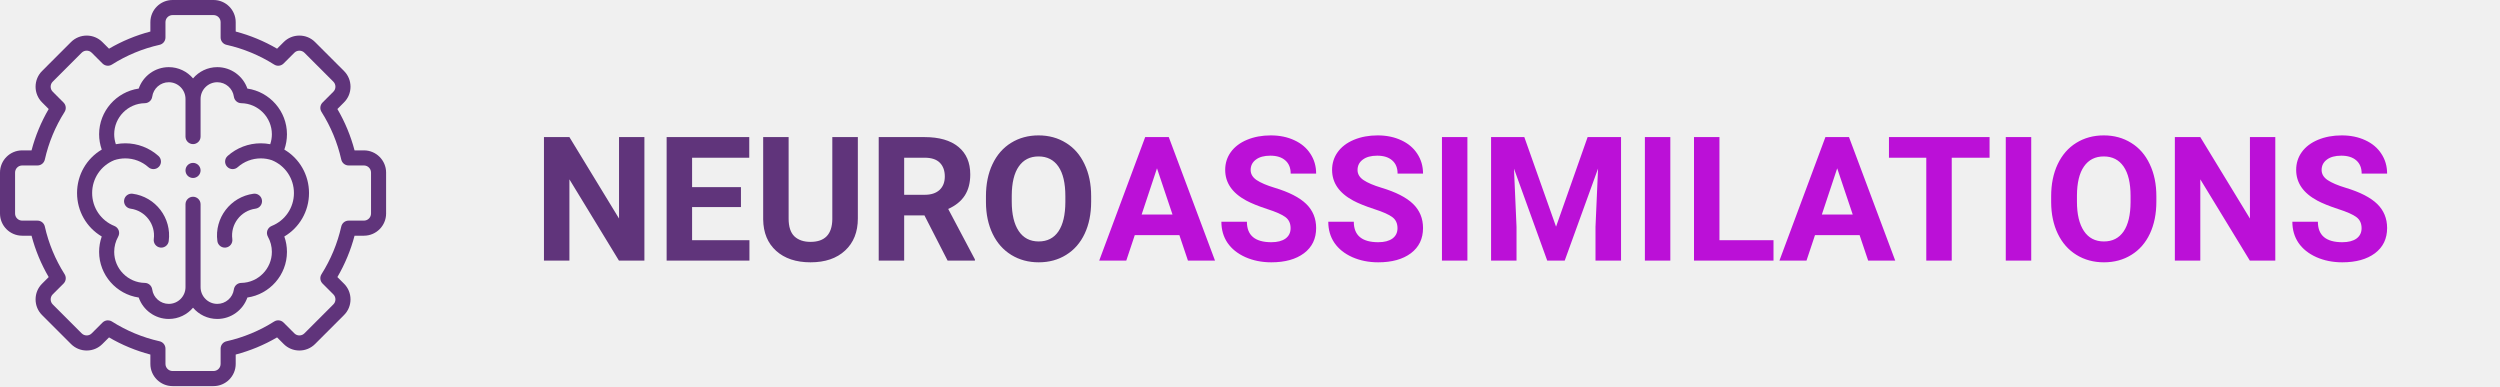
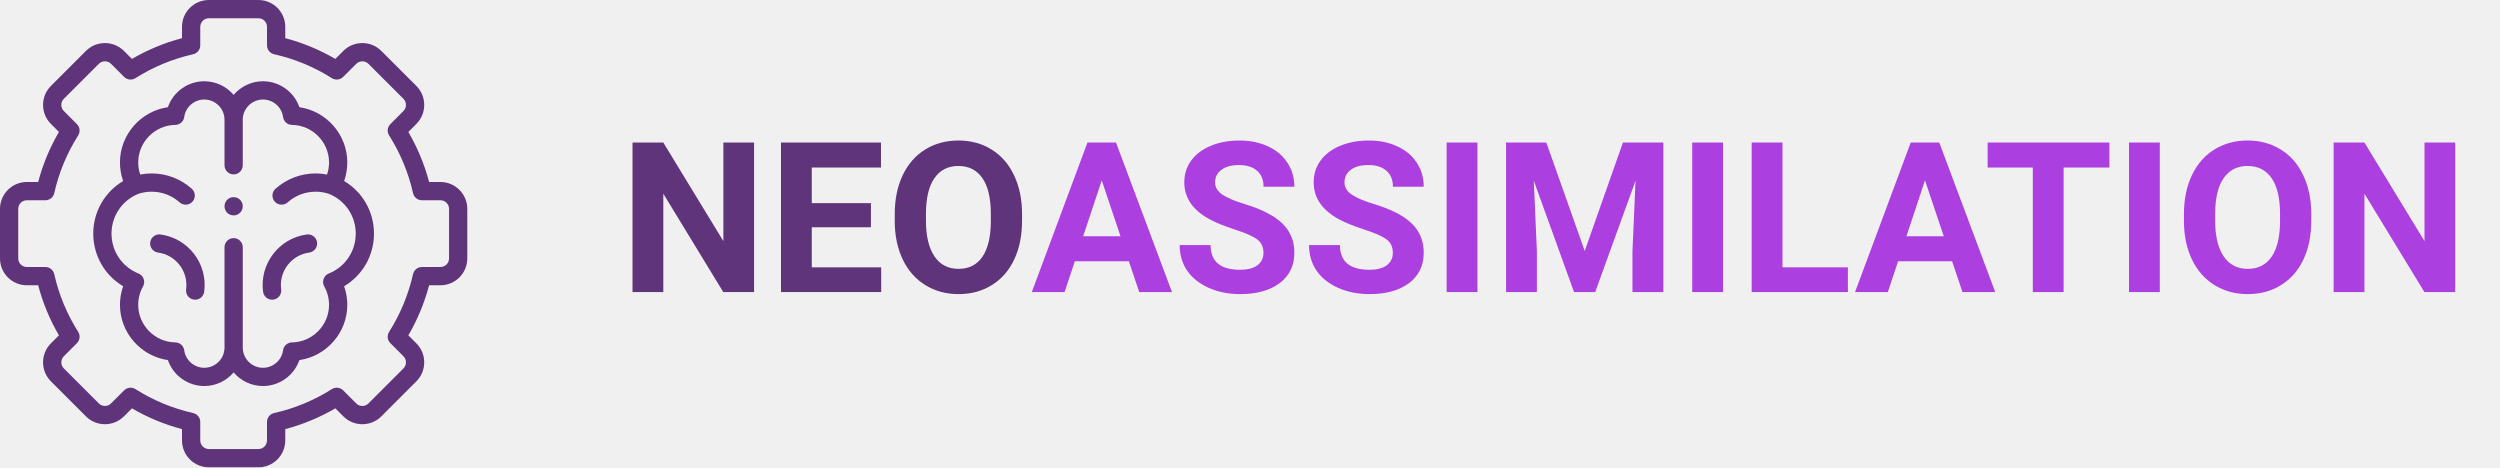
- <svg xmlns="http://www.w3.org/2000/svg" width="259" height="40" viewBox="0 0 259 40" fill="none">
-   <path d="M66.76 27H64.123L58.991 18.58V27H56.354V14.203H58.991L64.132 22.641V14.203H66.76V27ZM76.762 21.454H71.7V24.882H77.641V27H69.063V14.203H77.623V16.339H71.7V19.389H76.762V21.454ZM88.873 14.203V22.632C88.873 24.032 88.434 25.14 87.555 25.954C86.682 26.769 85.487 27.176 83.969 27.176C82.475 27.176 81.288 26.78 80.409 25.989C79.531 25.198 79.082 24.111 79.065 22.729V14.203H81.701V22.649C81.701 23.487 81.901 24.1 82.299 24.486C82.704 24.867 83.26 25.058 83.969 25.058C85.451 25.058 86.204 24.278 86.228 22.72V14.203H88.873ZM95.773 22.315H93.672V27H91.035V14.203H95.79C97.302 14.203 98.468 14.54 99.288 15.214C100.109 15.888 100.519 16.84 100.519 18.07C100.519 18.943 100.328 19.673 99.948 20.259C99.573 20.839 99.001 21.302 98.234 21.648L101.002 26.877V27H98.172L95.773 22.315ZM93.672 20.18H95.799C96.461 20.18 96.974 20.013 97.337 19.679C97.701 19.339 97.882 18.873 97.882 18.281C97.882 17.678 97.709 17.203 97.364 16.857C97.024 16.512 96.499 16.339 95.79 16.339H93.672V20.18ZM113.043 20.892C113.043 22.151 112.821 23.256 112.375 24.205C111.93 25.154 111.291 25.887 110.459 26.402C109.633 26.918 108.684 27.176 107.612 27.176C106.551 27.176 105.605 26.921 104.773 26.411C103.941 25.901 103.296 25.175 102.839 24.231C102.382 23.282 102.151 22.192 102.145 20.962V20.329C102.145 19.069 102.37 17.962 102.822 17.007C103.279 16.046 103.92 15.31 104.746 14.801C105.578 14.285 106.528 14.027 107.594 14.027C108.66 14.027 109.607 14.285 110.433 14.801C111.265 15.31 111.907 16.046 112.358 17.007C112.815 17.962 113.043 19.066 113.043 20.32V20.892ZM110.371 20.311C110.371 18.97 110.131 17.95 109.651 17.253C109.17 16.556 108.485 16.207 107.594 16.207C106.709 16.207 106.027 16.553 105.546 17.244C105.066 17.93 104.823 18.938 104.817 20.268V20.892C104.817 22.198 105.057 23.212 105.537 23.933C106.018 24.653 106.709 25.014 107.612 25.014C108.496 25.014 109.176 24.668 109.651 23.977C110.125 23.279 110.366 22.266 110.371 20.936V20.311Z" fill="#60347B" />
-   <path d="M122.184 24.363H117.561L116.682 27H113.878L118.642 14.203H121.085L125.875 27H123.072L122.184 24.363ZM118.273 22.227H121.472L119.864 17.438L118.273 22.227ZM133.706 23.643C133.706 23.145 133.531 22.764 133.179 22.5C132.827 22.23 132.195 21.949 131.281 21.656C130.367 21.357 129.643 21.064 129.11 20.777C127.657 19.992 126.93 18.935 126.93 17.605C126.93 16.913 127.123 16.298 127.51 15.759C127.903 15.214 128.462 14.789 129.189 14.484C129.921 14.18 130.742 14.027 131.65 14.027C132.564 14.027 133.378 14.194 134.093 14.528C134.808 14.856 135.362 15.322 135.754 15.926C136.153 16.529 136.352 17.215 136.352 17.982H133.715C133.715 17.396 133.531 16.942 133.161 16.62C132.792 16.292 132.274 16.128 131.606 16.128C130.961 16.128 130.46 16.266 130.103 16.541C129.745 16.811 129.567 17.168 129.567 17.613C129.567 18.029 129.775 18.378 130.191 18.659C130.613 18.94 131.231 19.204 132.045 19.45C133.545 19.901 134.638 20.461 135.324 21.129C136.009 21.797 136.352 22.629 136.352 23.625C136.352 24.732 135.933 25.602 135.095 26.235C134.257 26.862 133.129 27.176 131.711 27.176C130.727 27.176 129.83 26.997 129.022 26.64C128.213 26.276 127.595 25.781 127.167 25.154C126.745 24.527 126.535 23.801 126.535 22.975H129.18C129.18 24.387 130.024 25.093 131.711 25.093C132.338 25.093 132.827 24.967 133.179 24.715C133.531 24.457 133.706 24.1 133.706 23.643ZM144.781 23.643C144.781 23.145 144.605 22.764 144.253 22.5C143.902 22.23 143.269 21.949 142.355 21.656C141.441 21.357 140.717 21.064 140.184 20.777C138.731 19.992 138.004 18.935 138.004 17.605C138.004 16.913 138.198 16.298 138.584 15.759C138.977 15.214 139.536 14.789 140.263 14.484C140.995 14.18 141.816 14.027 142.724 14.027C143.638 14.027 144.452 14.194 145.167 14.528C145.882 14.856 146.436 15.322 146.828 15.926C147.227 16.529 147.426 17.215 147.426 17.982H144.789C144.789 17.396 144.605 16.942 144.236 16.62C143.867 16.292 143.348 16.128 142.68 16.128C142.035 16.128 141.535 16.266 141.177 16.541C140.82 16.811 140.641 17.168 140.641 17.613C140.641 18.029 140.849 18.378 141.265 18.659C141.687 18.94 142.305 19.204 143.119 19.45C144.619 19.901 145.712 20.461 146.398 21.129C147.083 21.797 147.426 22.629 147.426 23.625C147.426 24.732 147.007 25.602 146.169 26.235C145.331 26.862 144.203 27.176 142.785 27.176C141.801 27.176 140.905 26.997 140.096 26.64C139.287 26.276 138.669 25.781 138.242 25.154C137.82 24.527 137.609 23.801 137.609 22.975H140.254C140.254 24.387 141.098 25.093 142.785 25.093C143.412 25.093 143.902 24.967 144.253 24.715C144.605 24.457 144.781 24.1 144.781 23.643ZM152.023 27H149.386V14.203H152.023V27ZM157.92 14.203L161.207 23.484L164.477 14.203H167.94V27H165.294V23.502L165.558 17.464L162.104 27H160.293L156.848 17.473L157.112 23.502V27H154.475V14.203H157.92ZM173.046 27H170.41V14.203H173.046V27ZM178.135 24.882H183.734V27H175.498V14.203H178.135V24.882ZM192.655 24.363H188.032L187.153 27H184.349L189.113 14.203H191.556L196.346 27H193.542L192.655 24.363ZM188.743 22.227H191.943L190.334 17.438L188.743 22.227ZM206.119 16.339H202.2V27H199.563V16.339H195.696V14.203H206.119V16.339ZM210.435 27H207.798V14.203H210.435V27ZM223.399 20.892C223.399 22.151 223.176 23.256 222.731 24.205C222.285 25.154 221.647 25.887 220.815 26.402C219.989 26.918 219.039 27.176 217.967 27.176C216.907 27.176 215.96 26.921 215.128 26.411C214.296 25.901 213.652 25.175 213.195 24.231C212.738 23.282 212.506 22.192 212.5 20.962V20.329C212.5 19.069 212.726 17.962 213.177 17.007C213.634 16.046 214.276 15.31 215.102 14.801C215.934 14.285 216.883 14.027 217.95 14.027C219.016 14.027 219.962 14.285 220.788 14.801C221.62 15.31 222.262 16.046 222.713 17.007C223.17 17.962 223.399 19.066 223.399 20.32V20.892ZM220.727 20.311C220.727 18.97 220.487 17.95 220.006 17.253C219.526 16.556 218.84 16.207 217.95 16.207C217.065 16.207 216.382 16.553 215.902 17.244C215.421 17.93 215.178 18.938 215.172 20.268V20.892C215.172 22.198 215.412 23.212 215.893 23.933C216.373 24.653 217.065 25.014 217.967 25.014C218.852 25.014 219.532 24.668 220.006 23.977C220.481 23.279 220.721 22.266 220.727 20.936V20.311ZM235.721 27H233.084L227.952 18.58V27H225.315V14.203H227.952L233.093 22.641V14.203H235.721V27ZM244.66 23.643C244.66 23.145 244.484 22.764 244.132 22.5C243.781 22.23 243.148 21.949 242.234 21.656C241.32 21.357 240.596 21.064 240.063 20.777C238.61 19.992 237.883 18.935 237.883 17.605C237.883 16.913 238.077 16.298 238.463 15.759C238.856 15.214 239.415 14.789 240.142 14.484C240.874 14.18 241.695 14.027 242.603 14.027C243.517 14.027 244.331 14.194 245.046 14.528C245.761 14.856 246.315 15.322 246.707 15.926C247.106 16.529 247.305 17.215 247.305 17.982H244.668C244.668 17.396 244.484 16.942 244.115 16.62C243.745 16.292 243.227 16.128 242.559 16.128C241.914 16.128 241.413 16.266 241.056 16.541C240.699 16.811 240.52 17.168 240.52 17.613C240.52 18.029 240.728 18.378 241.144 18.659C241.566 18.94 242.184 19.204 242.998 19.45C244.498 19.901 245.591 20.461 246.277 21.129C246.962 21.797 247.305 22.629 247.305 23.625C247.305 24.732 246.886 25.602 246.048 26.235C245.21 26.862 244.082 27.176 242.664 27.176C241.68 27.176 240.784 26.997 239.975 26.64C239.166 26.276 238.548 25.781 238.12 25.154C237.699 24.527 237.488 23.801 237.488 22.975H240.133C240.133 24.387 240.977 25.093 242.664 25.093C243.291 25.093 243.781 24.967 244.132 24.715C244.484 24.457 244.66 24.1 244.66 23.643Z" fill="#BB10D7" />
+ <svg xmlns="http://www.w3.org/2000/svg" width="214" height="40" viewBox="0 0 214 40" fill="none">
+   <path d="M64.549 25H61.912L56.779 16.58V25H54.143V12.203H56.779L61.921 20.641V12.203H64.549V25ZM74.551 19.454H69.488V22.882H75.43V25H66.852V12.203H75.412V14.339H69.488V17.389H74.551V19.454ZM87.488 18.892C87.488 20.151 87.266 21.256 86.82 22.205C86.375 23.154 85.736 23.887 84.904 24.402C84.078 24.918 83.129 25.176 82.057 25.176C80.996 25.176 80.05 24.921 79.218 24.411C78.386 23.901 77.741 23.175 77.284 22.231C76.827 21.282 76.596 20.192 76.59 18.962V18.329C76.59 17.069 76.815 15.962 77.267 15.007C77.724 14.046 78.365 13.31 79.191 12.801C80.023 12.285 80.973 12.027 82.039 12.027C83.106 12.027 84.052 12.285 84.878 12.801C85.71 13.31 86.352 14.046 86.803 15.007C87.26 15.962 87.488 17.066 87.488 18.32V18.892ZM84.816 18.311C84.816 16.97 84.576 15.95 84.096 15.253C83.615 14.556 82.93 14.207 82.039 14.207C81.154 14.207 80.472 14.553 79.991 15.244C79.511 15.93 79.268 16.938 79.262 18.268V18.892C79.262 20.198 79.502 21.212 79.982 21.933C80.463 22.653 81.154 23.014 82.057 23.014C82.941 23.014 83.621 22.668 84.096 21.977C84.57 21.279 84.811 20.266 84.816 18.936V18.311Z" fill="#60347B" />
+   <path d="M96.629 22.363H92.006L91.127 25H88.323L93.087 12.203H95.53L100.32 25H97.517L96.629 22.363ZM92.718 20.227H95.917L94.309 15.438L92.718 20.227ZM108.151 21.643C108.151 21.145 107.976 20.764 107.624 20.5C107.272 20.23 106.64 19.949 105.726 19.656C104.812 19.357 104.088 19.064 103.555 18.777C102.102 17.992 101.375 16.935 101.375 15.604C101.375 14.913 101.568 14.298 101.955 13.759C102.348 13.214 102.907 12.789 103.634 12.484C104.366 12.18 105.187 12.027 106.095 12.027C107.009 12.027 107.823 12.194 108.538 12.528C109.253 12.856 109.807 13.322 110.199 13.926C110.598 14.529 110.797 15.215 110.797 15.982H108.16C108.16 15.396 107.976 14.942 107.606 14.62C107.237 14.292 106.719 14.128 106.051 14.128C105.406 14.128 104.905 14.266 104.548 14.541C104.19 14.81 104.012 15.168 104.012 15.613C104.012 16.029 104.22 16.378 104.636 16.659C105.058 16.94 105.676 17.204 106.49 17.45C107.99 17.901 109.083 18.461 109.769 19.129C110.454 19.797 110.797 20.629 110.797 21.625C110.797 22.732 110.378 23.602 109.54 24.235C108.702 24.862 107.574 25.176 106.156 25.176C105.172 25.176 104.275 24.997 103.467 24.64C102.658 24.276 102.04 23.781 101.612 23.154C101.19 22.527 100.979 21.801 100.979 20.975H103.625C103.625 22.387 104.469 23.093 106.156 23.093C106.783 23.093 107.272 22.967 107.624 22.715C107.976 22.457 108.151 22.1 108.151 21.643ZM119.226 21.643C119.226 21.145 119.05 20.764 118.698 20.5C118.347 20.23 117.714 19.949 116.8 19.656C115.886 19.357 115.162 19.064 114.629 18.777C113.176 17.992 112.449 16.935 112.449 15.604C112.449 14.913 112.643 14.298 113.029 13.759C113.422 13.214 113.981 12.789 114.708 12.484C115.44 12.18 116.261 12.027 117.169 12.027C118.083 12.027 118.897 12.194 119.612 12.528C120.327 12.856 120.881 13.322 121.273 13.926C121.672 14.529 121.871 15.215 121.871 15.982H119.234C119.234 15.396 119.05 14.942 118.681 14.62C118.312 14.292 117.793 14.128 117.125 14.128C116.48 14.128 115.979 14.266 115.622 14.541C115.265 14.81 115.086 15.168 115.086 15.613C115.086 16.029 115.294 16.378 115.71 16.659C116.132 16.94 116.75 17.204 117.564 17.45C119.064 17.901 120.157 18.461 120.843 19.129C121.528 19.797 121.871 20.629 121.871 21.625C121.871 22.732 121.452 23.602 120.614 24.235C119.776 24.862 118.648 25.176 117.23 25.176C116.246 25.176 115.35 24.997 114.541 24.64C113.732 24.276 113.114 23.781 112.687 23.154C112.265 22.527 112.054 21.801 112.054 20.975H114.699C114.699 22.387 115.543 23.093 117.23 23.093C117.857 23.093 118.347 22.967 118.698 22.715C119.05 22.457 119.226 22.1 119.226 21.643ZM126.468 25H123.831V12.203H126.468V25ZM132.365 12.203L135.652 21.484L138.922 12.203H142.385V25H139.739V21.502L140.003 15.464L136.549 25H134.738L131.293 15.473L131.557 21.502V25H128.92V12.203H132.365ZM147.491 25H144.854V12.203H147.491V25ZM152.58 22.882H158.179V25H149.943V12.203H152.58V22.882ZM167.1 22.363H162.477L161.598 25H158.794L163.558 12.203H166.001L170.791 25H167.987L167.1 22.363ZM163.188 20.227H166.388L164.779 15.438L163.188 20.227ZM180.564 14.339H176.645V25H174.008V14.339H170.141V12.203H180.564V14.339ZM184.88 25H182.243V12.203H184.88V25ZM197.844 18.892C197.844 20.151 197.621 21.256 197.176 22.205C196.73 23.154 196.092 23.887 195.26 24.402C194.434 24.918 193.484 25.176 192.412 25.176C191.352 25.176 190.405 24.921 189.573 24.411C188.741 23.901 188.097 23.175 187.64 22.231C187.183 21.282 186.951 20.192 186.945 18.962V18.329C186.945 17.069 187.171 15.962 187.622 15.007C188.079 14.046 188.721 13.31 189.547 12.801C190.379 12.285 191.328 12.027 192.395 12.027C193.461 12.027 194.407 12.285 195.233 12.801C196.065 13.31 196.707 14.046 197.158 15.007C197.615 15.962 197.844 17.066 197.844 18.32V18.892ZM195.172 18.311C195.172 16.97 194.932 15.95 194.451 15.253C193.971 14.556 193.285 14.207 192.395 14.207C191.51 14.207 190.827 14.553 190.347 15.244C189.866 15.93 189.623 16.938 189.617 18.268V18.892C189.617 20.198 189.857 21.212 190.338 21.933C190.818 22.653 191.51 23.014 192.412 23.014C193.297 23.014 193.977 22.668 194.451 21.977C194.926 21.279 195.166 20.266 195.172 18.936V18.311ZM210.166 25H207.529L202.396 16.58V25H199.76V12.203H202.396L207.538 20.641V12.203H210.166V25Z" fill="#AC3FE0" />
  <g clip-path="url(#clip0)">
    <path d="M29.457 15.496C29.636 14.988 29.729 14.45 29.729 13.907C29.729 11.514 27.939 9.509 25.628 9.176C25.178 7.875 23.934 6.956 22.512 6.956C21.506 6.956 20.604 7.409 19.999 8.123C19.394 7.409 18.491 6.956 17.485 6.956C16.064 6.956 14.821 7.875 14.371 9.176C12.059 9.509 10.268 11.514 10.268 13.907C10.268 14.45 10.362 14.988 10.541 15.497C8.965 16.43 7.983 18.122 7.983 19.999C7.983 21.876 8.965 23.568 10.541 24.501C10.362 25.01 10.268 25.549 10.268 26.093C10.268 28.486 12.059 30.491 14.371 30.824C14.821 32.125 16.064 33.044 17.485 33.044C18.491 33.044 19.394 32.591 19.999 31.878C20.604 32.591 21.506 33.044 22.512 33.044C23.934 33.044 25.178 32.125 25.628 30.824C27.939 30.491 29.729 28.486 29.729 26.093C29.729 25.549 29.636 25.01 29.456 24.502C31.032 23.569 32.014 21.877 32.014 19.999C32.014 18.121 31.033 16.429 29.457 15.496V15.496ZM28.145 23.41C27.937 23.494 27.774 23.664 27.699 23.876C27.625 24.089 27.645 24.323 27.755 24.519C28.024 24.996 28.166 25.541 28.166 26.093C28.166 27.843 26.743 29.286 24.993 29.309C24.606 29.314 24.281 29.602 24.229 29.986C24.114 30.838 23.376 31.482 22.512 31.482C21.557 31.482 20.78 30.705 20.78 29.749V21.164C20.78 20.732 20.43 20.383 19.999 20.383C19.567 20.383 19.218 20.732 19.218 21.164V29.75C19.218 30.705 18.441 31.482 17.485 31.482C16.623 31.482 15.886 30.839 15.77 29.986C15.719 29.602 15.393 29.314 15.007 29.309C13.256 29.286 11.831 27.844 11.831 26.093C11.831 25.541 11.973 24.997 12.242 24.519C12.353 24.323 12.373 24.089 12.299 23.877C12.224 23.664 12.061 23.494 11.852 23.411C10.451 22.848 9.546 21.509 9.546 19.999C9.546 18.496 10.443 17.162 11.834 16.595C12.2 16.472 12.586 16.409 12.981 16.409C13.866 16.409 14.716 16.733 15.375 17.322C15.524 17.455 15.71 17.52 15.895 17.52C16.11 17.52 16.323 17.433 16.478 17.26C16.765 16.938 16.738 16.444 16.416 16.157C15.471 15.312 14.251 14.846 12.981 14.846C12.65 14.846 12.323 14.878 12.002 14.94C11.89 14.609 11.831 14.259 11.831 13.907C11.831 12.157 13.256 10.714 15.007 10.691C15.394 10.686 15.719 10.398 15.771 10.014C15.886 9.162 16.623 8.519 17.485 8.519C18.441 8.519 19.218 9.296 19.218 10.251V14.148C19.218 14.58 19.567 14.93 19.999 14.93C20.43 14.93 20.78 14.58 20.78 14.148V10.251C20.78 9.296 21.557 8.519 22.512 8.519C23.376 8.519 24.114 9.162 24.23 10.014C24.281 10.398 24.606 10.686 24.993 10.691C26.743 10.714 28.166 12.157 28.166 13.907C28.166 14.259 28.108 14.609 27.995 14.94C27.675 14.878 27.348 14.846 27.017 14.846C25.75 14.846 24.53 15.312 23.582 16.156C23.26 16.443 23.232 16.937 23.519 17.259C23.674 17.432 23.887 17.52 24.102 17.52C24.288 17.52 24.473 17.455 24.622 17.323C25.283 16.733 26.133 16.409 27.017 16.409C27.412 16.409 27.797 16.472 28.164 16.596C29.554 17.161 30.452 18.495 30.452 19.999C30.452 21.51 29.547 22.849 28.145 23.41V23.41Z" fill="#60347B" />
    <path d="M13.736 20.07C13.309 20.014 12.915 20.313 12.858 20.741C12.8 21.168 13.101 21.562 13.528 21.619C15.059 21.825 16.137 23.238 15.932 24.769C15.874 25.197 16.174 25.59 16.602 25.647C16.637 25.652 16.672 25.654 16.707 25.654C17.092 25.654 17.428 25.369 17.48 24.977C17.801 22.592 16.121 20.391 13.736 20.07Z" fill="#60347B" />
    <path d="M26.261 20.07C23.878 20.391 22.199 22.592 22.52 24.977C22.572 25.369 22.908 25.654 23.293 25.654C23.328 25.654 23.363 25.652 23.398 25.647C23.826 25.59 24.126 25.197 24.068 24.769C23.863 23.238 24.94 21.825 26.47 21.619C26.897 21.562 27.197 21.168 27.14 20.741C27.082 20.313 26.689 20.013 26.261 20.07V20.07Z" fill="#60347B" />
    <path d="M37.702 15.579H36.732C36.335 14.075 35.739 12.638 34.954 11.294L35.64 10.607C36.074 10.175 36.313 9.599 36.313 8.985C36.314 8.369 36.075 7.791 35.641 7.357L32.64 4.357C32.208 3.924 31.631 3.686 31.016 3.686C30.401 3.686 29.824 3.924 29.392 4.357L28.705 5.044C27.356 4.257 25.919 3.662 24.419 3.268V2.296C24.419 1.03 23.389 0 22.123 0H17.877C16.61 0 15.579 1.03 15.579 2.296V3.268C14.08 3.662 12.643 4.258 11.294 5.044L10.606 4.357C9.712 3.463 8.255 3.462 7.357 4.357L4.356 7.358C3.462 8.255 3.463 9.712 4.357 10.606L5.045 11.295C4.258 12.642 3.662 14.079 3.268 15.579H2.296C1.03 15.579 0 16.61 0 17.877V22.123C0 23.389 1.03 24.419 2.296 24.419H3.268C3.662 25.92 4.258 27.357 5.045 28.705L4.357 29.392C3.924 29.824 3.686 30.401 3.686 31.016C3.686 31.631 3.924 32.208 4.357 32.641L7.357 35.641C7.791 36.075 8.372 36.313 8.985 36.313C9.599 36.313 10.175 36.074 10.605 35.642L11.294 34.954C12.636 35.739 14.073 36.334 15.579 36.731V37.702C15.579 38.969 16.61 40 17.877 40H22.123C23.389 40 24.419 38.969 24.419 37.702V36.732C25.924 36.335 27.361 35.739 28.705 34.954L29.391 35.64C29.823 36.074 30.401 36.313 31.016 36.313C31.632 36.313 32.209 36.074 32.64 35.641L35.64 32.641C36.074 32.209 36.313 31.632 36.313 31.016C36.313 30.401 36.074 29.823 35.641 29.392L34.954 28.705C35.74 27.357 36.336 25.92 36.732 24.419H37.702C38.969 24.419 40 23.389 40 22.122V17.877C40 16.61 38.969 15.579 37.702 15.579V15.579ZM38.438 22.123C38.438 22.527 38.107 22.856 37.702 22.856H36.118C35.753 22.856 35.437 23.109 35.356 23.466C34.962 25.217 34.273 26.879 33.308 28.407C33.112 28.715 33.157 29.118 33.416 29.376L34.537 30.498C34.675 30.635 34.751 30.819 34.751 31.016C34.751 31.213 34.675 31.397 34.536 31.535L31.535 34.537C31.397 34.675 31.213 34.751 31.016 34.751C30.819 34.751 30.635 34.675 30.497 34.536L29.376 33.416C29.118 33.157 28.715 33.112 28.406 33.308C26.884 34.272 25.222 34.961 23.466 35.356C23.109 35.436 22.856 35.753 22.856 36.118V37.702C22.856 38.107 22.527 38.438 22.123 38.438H17.877C17.472 38.438 17.142 38.107 17.142 37.702V36.118C17.142 35.753 16.889 35.437 16.532 35.356C14.774 34.96 13.112 34.271 11.595 33.308C11.466 33.227 11.321 33.187 11.177 33.187C10.975 33.187 10.775 33.265 10.624 33.415L9.5 34.537C9.363 34.675 9.179 34.751 8.983 34.751C8.983 34.751 8.983 34.751 8.982 34.751C8.785 34.751 8.601 34.675 8.462 34.536L5.462 31.535C5.18 31.254 5.18 30.778 5.461 30.497L6.584 29.377C6.843 29.118 6.888 28.715 6.692 28.406C5.725 26.879 5.036 25.217 4.644 23.467C4.564 23.11 4.247 22.856 3.882 22.856H2.296C1.892 22.856 1.562 22.527 1.562 22.123V17.877C1.562 17.472 1.892 17.142 2.296 17.142H3.882C4.247 17.142 4.564 16.888 4.644 16.531C5.036 14.782 5.725 13.121 6.692 11.594C6.887 11.285 6.843 10.882 6.584 10.624L5.462 9.501C5.176 9.215 5.176 8.749 5.462 8.462L8.461 5.462C8.749 5.176 9.215 5.176 9.502 5.462L10.624 6.582C10.883 6.84 11.285 6.885 11.594 6.69C13.122 5.724 14.783 5.036 16.531 4.644C16.888 4.564 17.142 4.247 17.142 3.881V2.296C17.142 1.892 17.472 1.562 17.878 1.562H22.123C22.527 1.562 22.856 1.892 22.856 2.296V3.882C22.856 4.247 23.11 4.564 23.467 4.644C25.216 5.036 26.878 5.724 28.407 6.69C28.715 6.885 29.118 6.84 29.376 6.582L30.497 5.462C30.778 5.18 31.254 5.18 31.536 5.462L34.536 8.462C34.675 8.601 34.751 8.786 34.751 8.983C34.751 9.179 34.675 9.363 34.536 9.502L33.415 10.624C33.157 10.883 33.113 11.286 33.308 11.594C34.272 13.116 34.961 14.777 35.356 16.532C35.437 16.889 35.753 17.142 36.119 17.142H37.702C38.108 17.142 38.438 17.472 38.438 17.877V22.123H38.438Z" fill="#60347B" />
    <path d="M19.999 16.875C19.567 16.875 19.218 17.224 19.218 17.656V17.66C19.218 18.092 19.567 18.439 19.999 18.439C20.43 18.439 20.78 18.087 20.78 17.656C20.78 17.225 20.43 16.875 19.999 16.875Z" fill="#60347B" />
  </g>
  <defs>
    <clipPath id="clip0">
      <rect width="40" height="40" fill="white" />
    </clipPath>
  </defs>
</svg>
